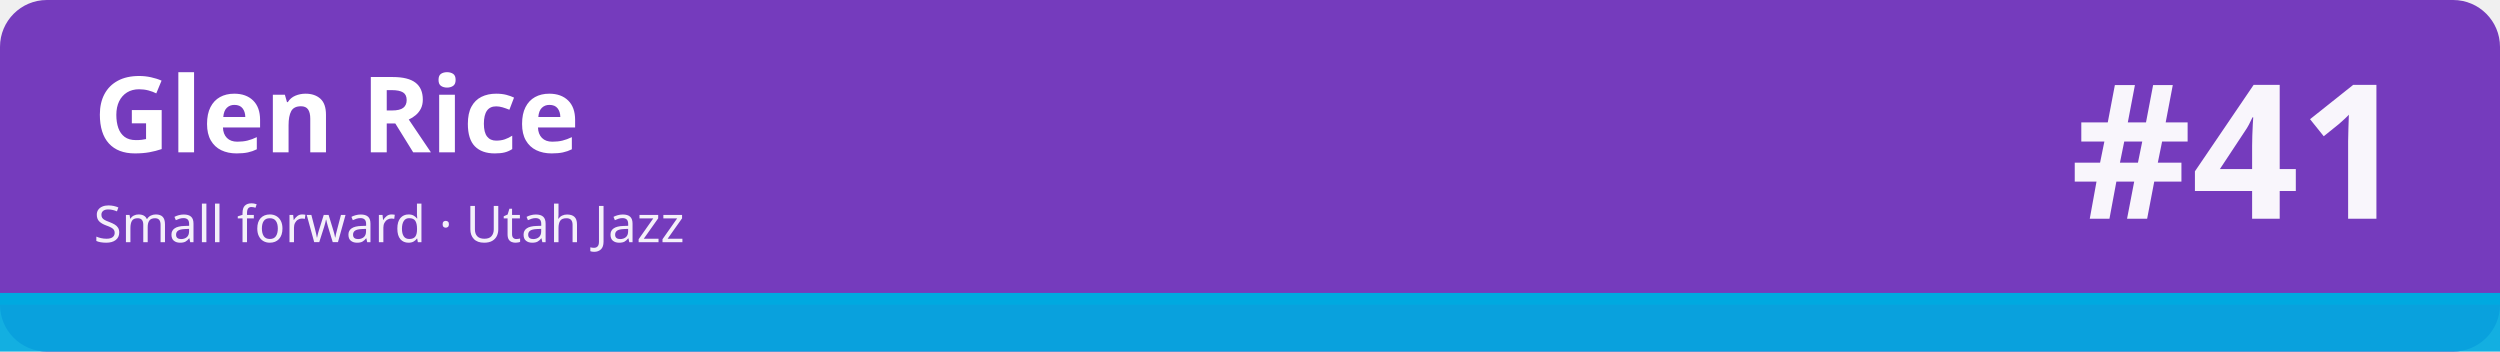
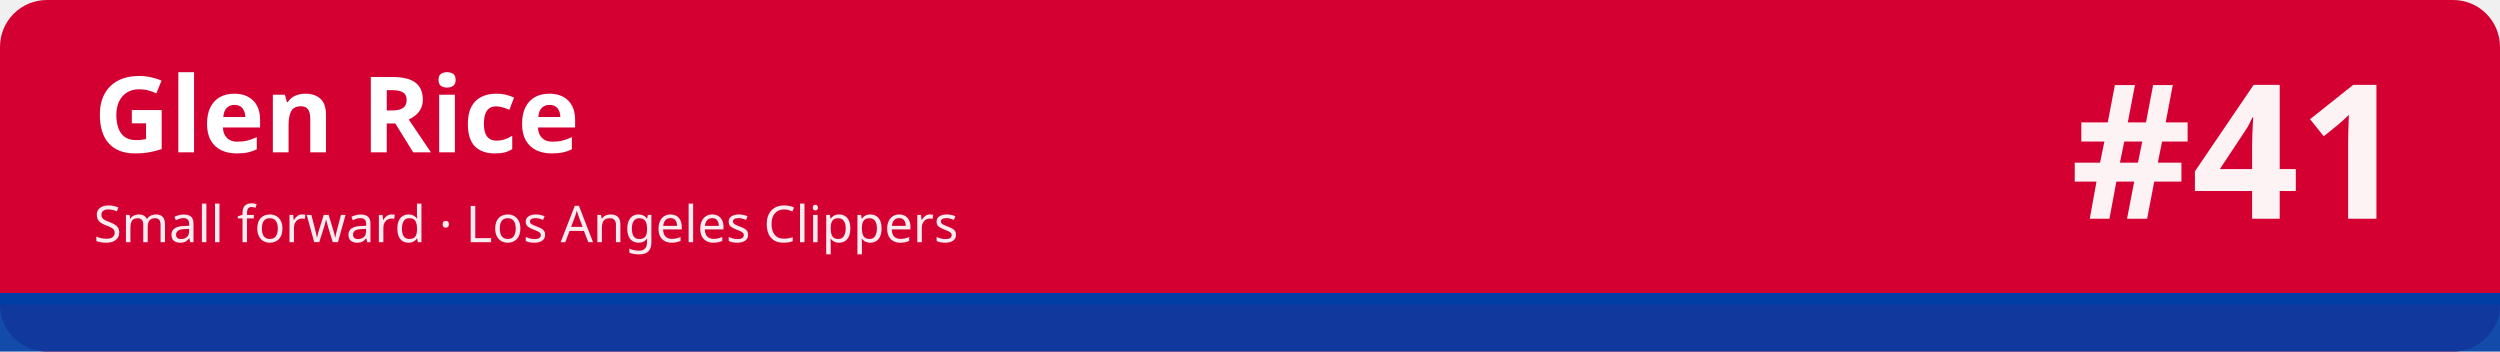
<svg xmlns="http://www.w3.org/2000/svg" width="1280" height="180" viewBox="0 0 1280 180" role="img" aria-labelledby="t d">
-   <rect width="1280" height="180" rx="24" fill="#753bbd" />
-   <rect x="0" y="150" width="1280" height="30" fill="#00a9e0" fill-opacity=".92" />
-   <rect x="0" y="150" width="1280" height="6" fill="#00a9e0" />
+   <rect width="1280" height="180" rx="24" fill="#d50032" />
+   <rect x="0" y="150" width="1280" height="30" fill="#003da5" fill-opacity=".92" />
+   <rect x="0" y="150" width="1280" height="6" fill="#003da5" />
  <text x="48" y="78" font-family="sans-serif" font-size="54" font-weight="700" fill="#ffffff">Glen Rice</text>
-   <text x="48" y="124" font-family="sans-serif" font-size="26" fill="#ffffff" fill-opacity=".92">Small forward · Utah Jazz</text>
+   <text x="48" y="124" font-family="sans-serif" font-size="26" fill="#ffffff" fill-opacity=".92">Small forward · Los Angeles Clippers</text>
  <text x="1232" y="112" font-family="sans-serif" font-size="96" font-weight="800" fill="#ffffff" fill-opacity=".95" text-anchor="end">#41</text>
</svg>
